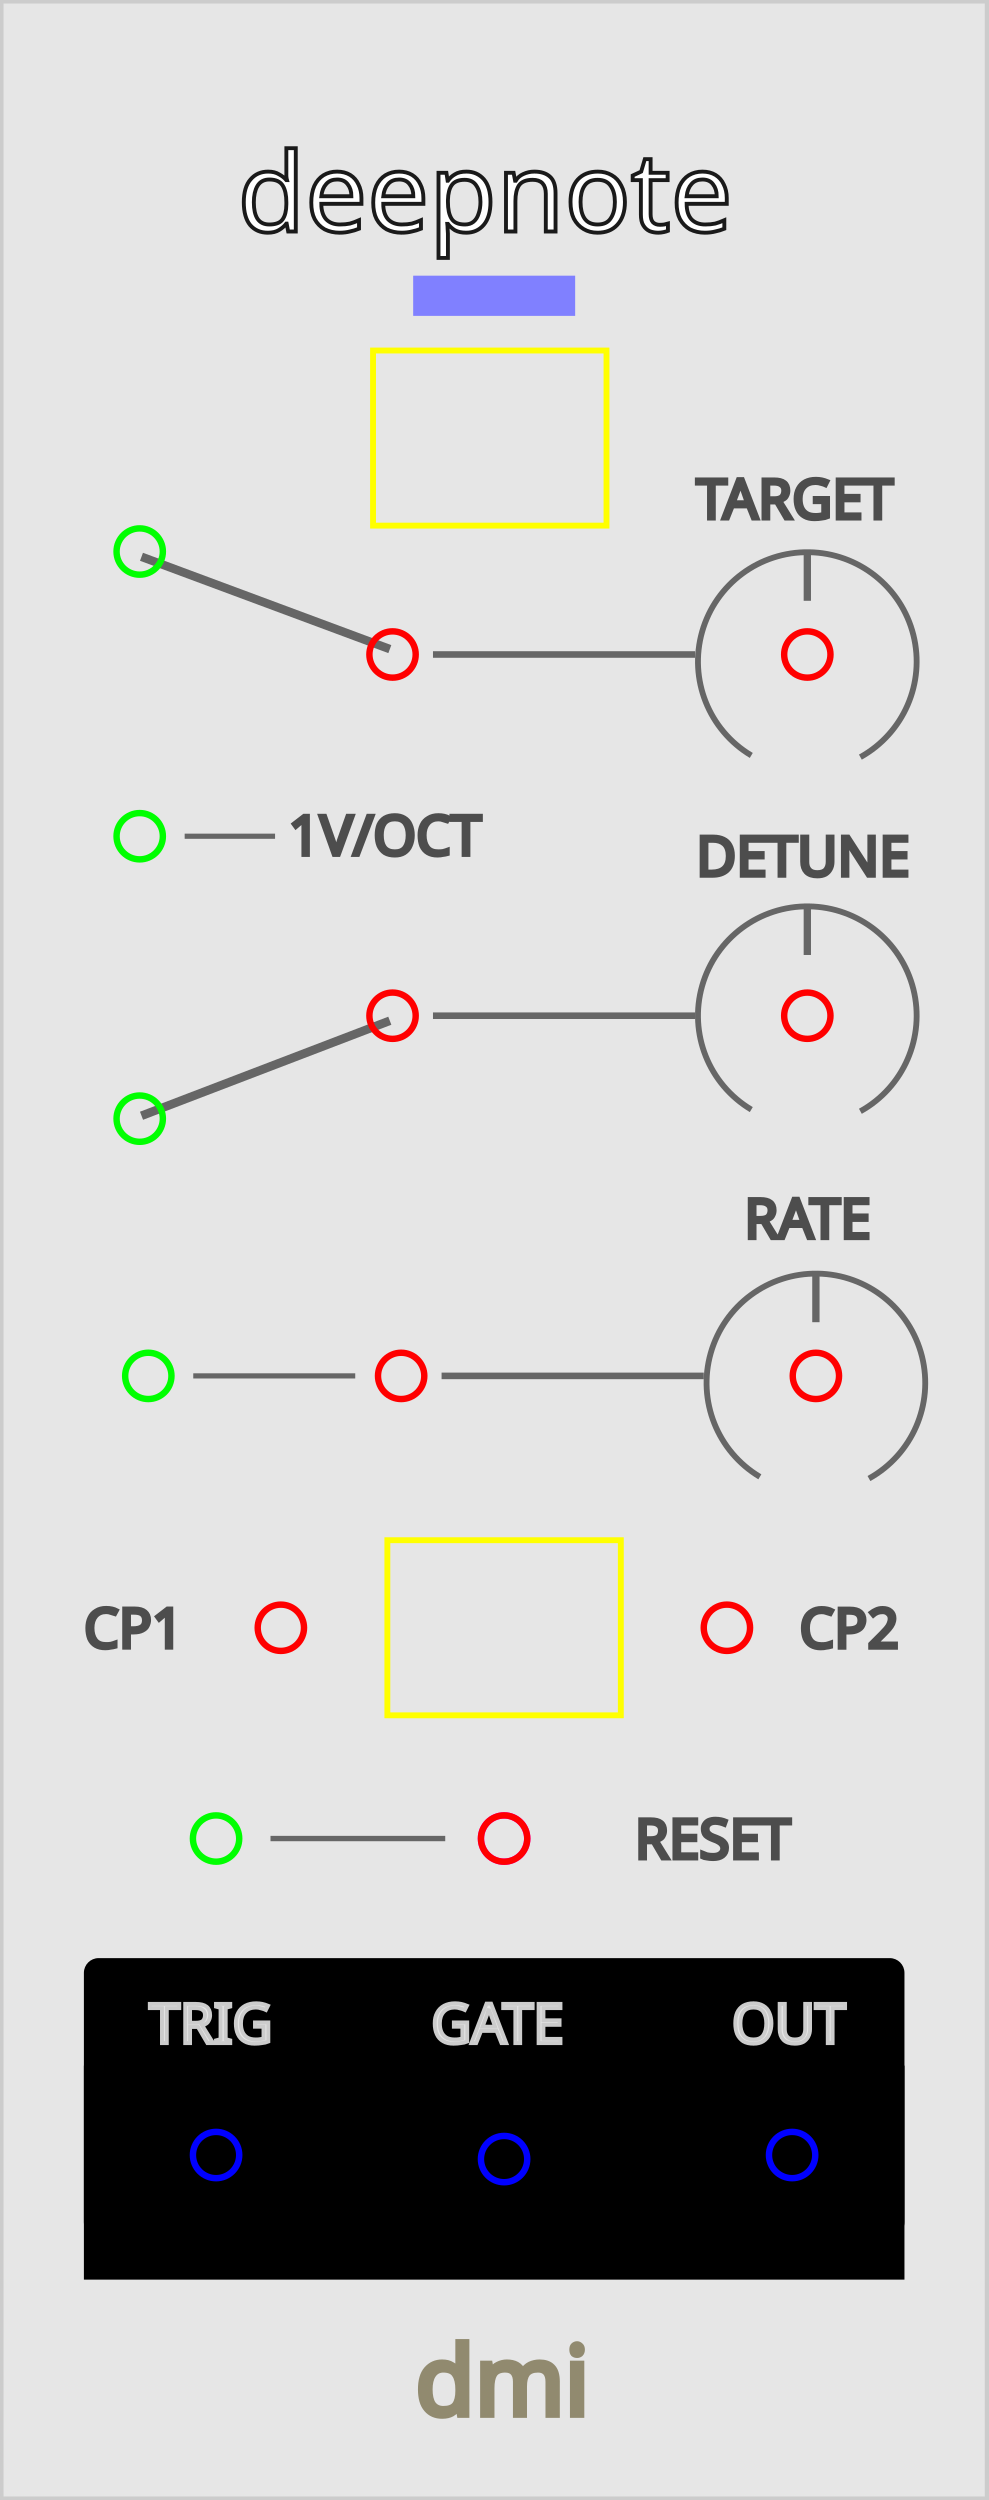
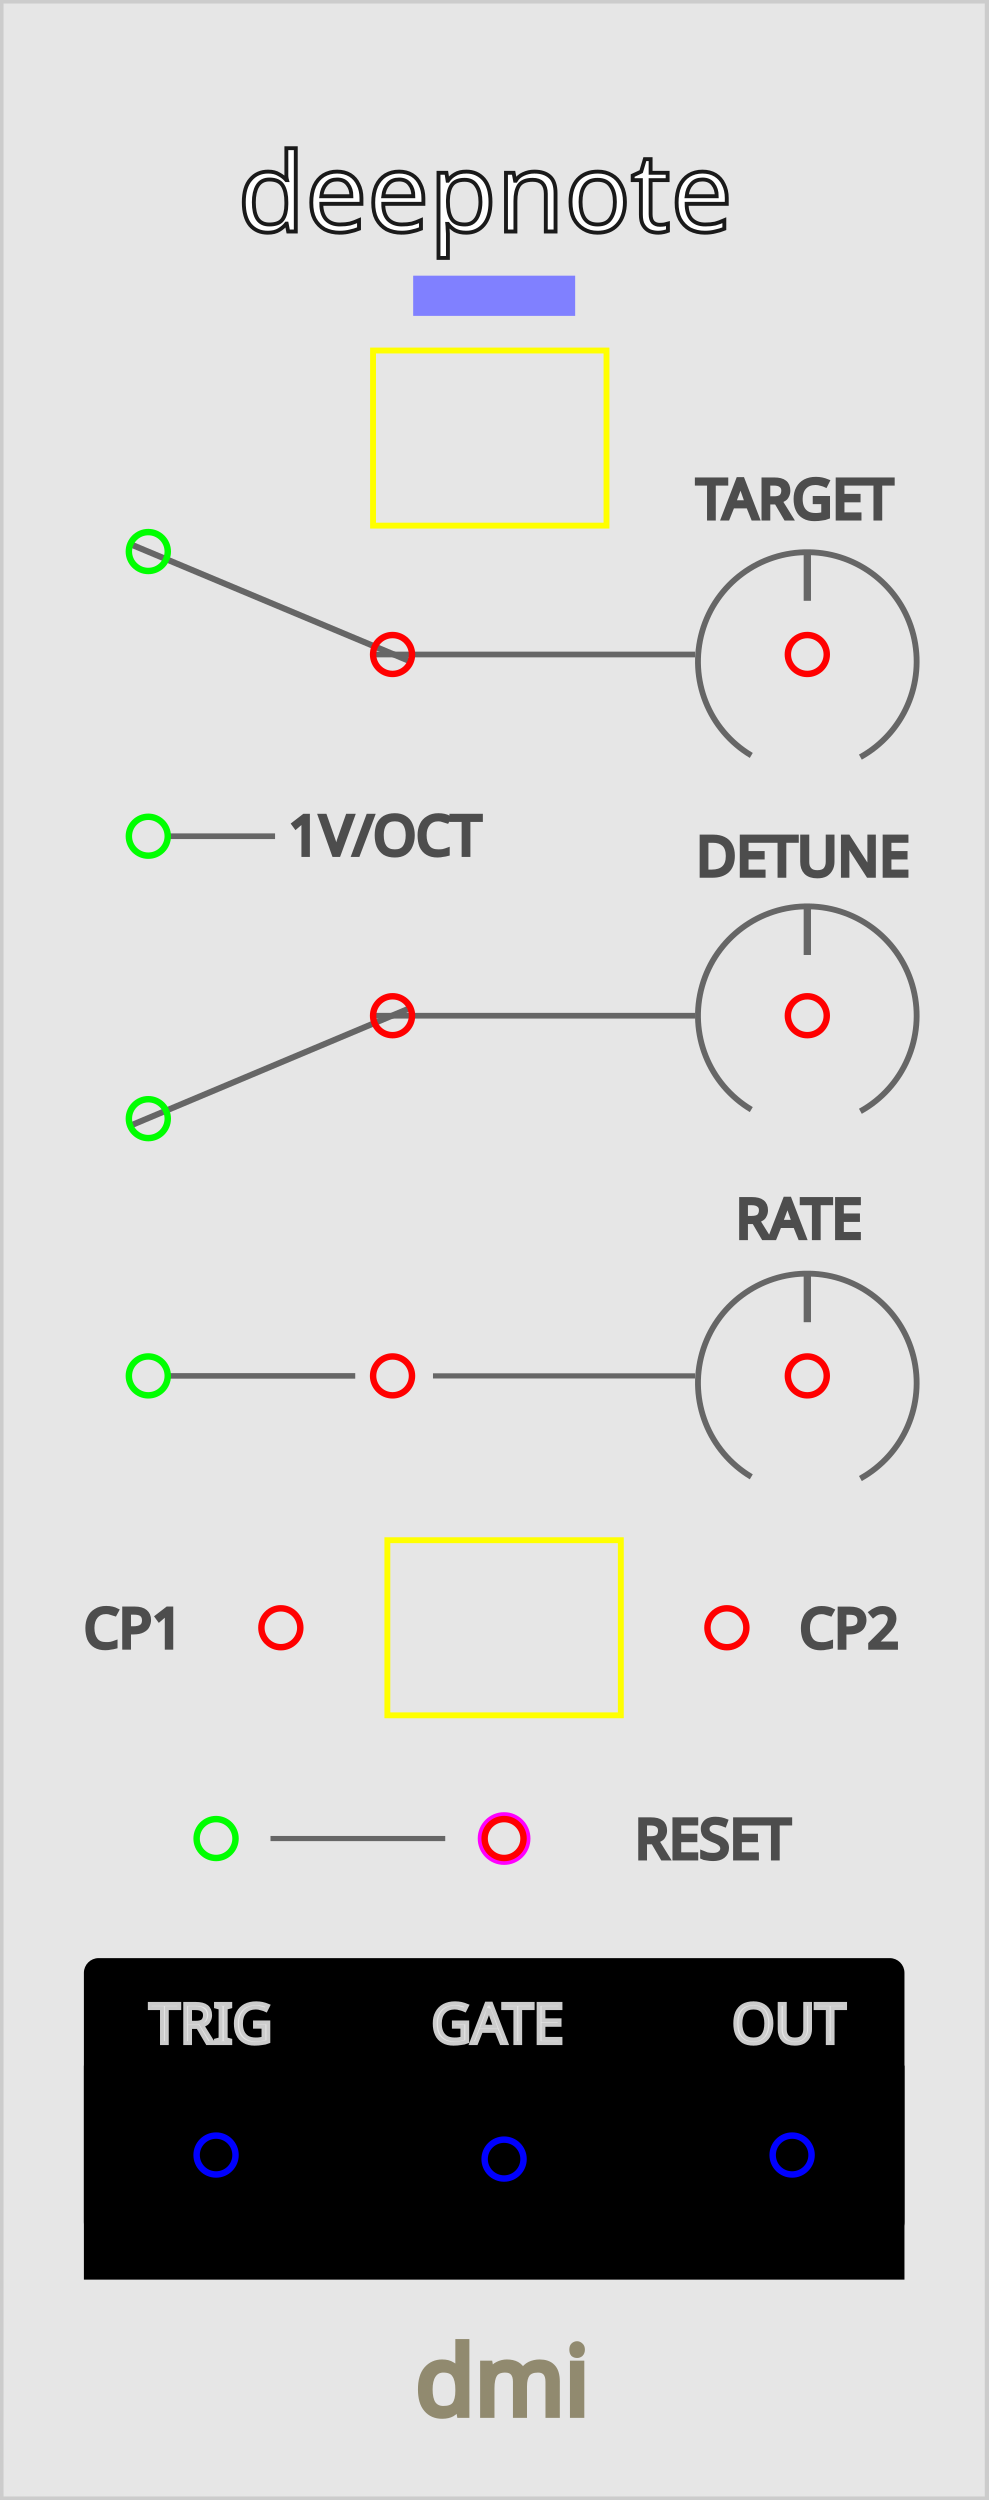
<svg xmlns="http://www.w3.org/2000/svg" width="50.8mm" height="128.5mm" viewBox="0 0 50.8 128.5" version="1.1" id="svg1" xml:space="preserve">
  <defs id="defs1">
    <rect x="66.866" y="51.133" width="80.239" height="356.358" id="rect34" />
    <rect x="24.387" y="130.586" width="115.639" height="77.879" id="rect32" />
    <rect x="31.466" y="60.573" width="3.147" height="18.093" id="rect20" />
    <rect x="63.72" y="1.573" width="66.866" height="92.039" id="rect19" />
    <rect x="-7.08" y="-6.293" width="168.346" height="76.306" id="rect13" />
  </defs>
  <g id="layer1" style="display:inline">
    <rect style="fill:#e6e6e6;stroke:#cccccc;stroke-width:0.364" id="rect2" width="50.8" height="128.5" x="1.637579e-15" y="3.7192471e-15" ry="0" />
    <rect style="display:inline;fill:#000000;stroke-width:0.387;stroke-dasharray:none" id="rect50" width="42.177" height="11.001" x="4.312" y="106.172" ry="0" />
    <rect style="display:inline;fill:#000000;stroke-width:0.387;stroke-dasharray:none" id="rect1" width="42.177" height="14.331" x="4.312" y="100.647" ry="0.757" />
    <text xml:space="preserve" style="font-style:normal;font-variant:normal;font-weight:normal;font-stretch:normal;font-size:3.528px;font-family:Sans;-inkscape-font-specification:'Sans, Normal';font-variant-ligatures:normal;font-variant-caps:normal;font-variant-numeric:normal;font-variant-east-asian:normal;text-align:start;writing-mode:lr-tb;direction:ltr;text-anchor:start;fill:#e6e6e6;stroke:#cccccc;stroke-width:0.2;stroke-dasharray:none;stroke-opacity:1" x="37.622" y="105.018" id="text21">
      <tspan id="tspan21" style="font-style:normal;font-variant:normal;font-weight:normal;font-stretch:normal;font-size:2.822px;font-family:Sans;-inkscape-font-specification:'Sans, Normal';font-variant-ligatures:normal;font-variant-caps:normal;font-variant-numeric:normal;font-variant-east-asian:normal;fill:#e6e6e6;stroke:#cccccc;stroke-width:0.2;stroke-dasharray:none" x="37.622" y="105.018">OUT</tspan>
    </text>
    <text xml:space="preserve" style="font-style:normal;font-variant:normal;font-weight:normal;font-stretch:normal;font-size:3.528px;font-family:Sans;-inkscape-font-specification:'Sans, Normal';font-variant-ligatures:normal;font-variant-caps:normal;font-variant-numeric:normal;font-variant-east-asian:normal;text-align:start;writing-mode:lr-tb;direction:ltr;text-anchor:start;fill:#e6e6e6;stroke:#cccccc;stroke-width:0.2;stroke-dasharray:none;stroke-opacity:1" x="22.172" y="105.017" id="text22">
      <tspan id="tspan22" style="font-style:normal;font-variant:normal;font-weight:normal;font-stretch:normal;font-size:2.822px;font-family:Sans;-inkscape-font-specification:'Sans, Normal';font-variant-ligatures:normal;font-variant-caps:normal;font-variant-numeric:normal;font-variant-east-asian:normal;fill:#e6e6e6;stroke:#cccccc;stroke-width:0.2;stroke-dasharray:none" x="22.172" y="105.017">GATE</tspan>
    </text>
    <text xml:space="preserve" style="font-style:normal;font-variant:normal;font-weight:normal;font-stretch:normal;font-size:3.528px;font-family:Sans;-inkscape-font-specification:'Sans, Normal';font-variant-ligatures:normal;font-variant-caps:normal;font-variant-numeric:normal;font-variant-east-asian:normal;text-align:start;writing-mode:lr-tb;direction:ltr;text-anchor:start;fill:#ffffff;stroke:#1a1a1a;stroke-width:0.2;stroke-dasharray:none;stroke-opacity:1" x="12.218" y="11.899" id="text31">
      <tspan id="tspan31" style="font-style:normal;font-variant:normal;font-weight:normal;font-stretch:normal;font-size:5.644px;font-family:Sans;-inkscape-font-specification:'Sans, Normal';font-variant-ligatures:normal;font-variant-caps:normal;font-variant-numeric:normal;font-variant-east-asian:normal;fill:#ffffff;stroke:#1a1a1a;stroke-width:0.2;stroke-dasharray:none" x="12.218" y="11.899">deepnote</tspan>
    </text>
    <text xml:space="preserve" style="font-style:normal;font-variant:normal;font-weight:normal;font-stretch:normal;font-size:4.939px;font-family:Futura;-inkscape-font-specification:'Futura, Normal';font-variant-ligatures:normal;font-variant-caps:normal;font-variant-numeric:normal;font-variant-east-asian:normal;text-align:start;writing-mode:lr-tb;direction:ltr;text-anchor:start;fill:#918a6f;stroke:#918a6f;stroke-width:0.3" x="21.367" y="124.128" id="text2">
      <tspan id="tspan2" style="font-style:normal;font-variant:normal;font-weight:normal;font-stretch:normal;font-size:4.939px;font-family:Futura;-inkscape-font-specification:'Futura, Normal';font-variant-ligatures:normal;font-variant-caps:normal;font-variant-numeric:normal;font-variant-east-asian:normal;fill:#918a6f;stroke:#918a6f;stroke-width:0.3" x="21.367" y="124.128">dmi</tspan>
    </text>
    <path style="fill:#8080ff;stroke:#8080ff;stroke-width:2.066;stroke-dasharray:none" d="M 29.563,15.203 H 21.237 Z" id="path17" />
    <text xml:space="preserve" style="font-style:normal;font-variant:normal;font-weight:normal;font-stretch:normal;font-size:3.528px;font-family:Sans;-inkscape-font-specification:'Sans, Normal';font-variant-ligatures:normal;font-variant-caps:normal;font-variant-numeric:normal;font-variant-east-asian:normal;text-align:start;writing-mode:lr-tb;direction:ltr;text-anchor:start;fill:#e6e6e6;stroke:#cccccc;stroke-width:0.2;stroke-dasharray:none;stroke-opacity:1" x="7.668" y="105.017" id="text1">
      <tspan id="tspan1" style="font-style:normal;font-variant:normal;font-weight:normal;font-stretch:normal;font-size:2.822px;font-family:Sans;-inkscape-font-specification:'Sans, Normal';font-variant-ligatures:normal;font-variant-caps:normal;font-variant-numeric:normal;font-variant-east-asian:normal;fill:#e6e6e6;stroke:#cccccc;stroke-width:0.2;stroke-dasharray:none" x="7.668" y="105.017">TRIG</tspan>
    </text>
-     <path style="fill:#666666;stroke:#666666;stroke-width:0.276;stroke-dasharray:none" d="M 22.885,94.501 H 13.904 Z" id="path2" />
+     <path style="fill:#666666;stroke:#666666;stroke-width:0.266;stroke-dasharray:none" d="M 22.885,94.501 H 13.904 Z" id="path2" />
    <text xml:space="preserve" style="font-style:normal;font-variant:normal;font-weight:normal;font-stretch:normal;font-size:3.528px;font-family:Sans;-inkscape-font-specification:'Sans, Normal';font-variant-ligatures:normal;font-variant-caps:normal;font-variant-numeric:normal;font-variant-east-asian:normal;text-align:start;writing-mode:lr-tb;direction:ltr;text-anchor:start;display:inline;fill:#4d4d4d;stroke:#4d4d4d;stroke-width:0.2;stroke-dasharray:none;stroke-opacity:1" x="32.625" y="95.527" id="text3">
      <tspan id="tspan3" style="font-style:normal;font-variant:normal;font-weight:normal;font-stretch:normal;font-size:2.822px;font-family:Sans;-inkscape-font-specification:'Sans, Normal';font-variant-ligatures:normal;font-variant-caps:normal;font-variant-numeric:normal;font-variant-east-asian:normal;fill:#4d4d4d;stroke:#4d4d4d;stroke-width:0.2;stroke-dasharray:none" x="32.625" y="95.527">RESET</tspan>
    </text>
-     <path style="display:inline;fill:#666666;stroke:#666666;stroke-width:0.266;stroke-dasharray:none" d="M 18.259,70.721 H 9.933 Z" id="path21" />
+     <path style="display:inline;fill:#666666;stroke:#666666;stroke-width:0.285;stroke-dasharray:none" d="M 18.259,70.721 H 8.685 Z" id="path21" />
    <text xml:space="preserve" style="font-style:normal;font-variant:normal;font-weight:normal;font-stretch:normal;font-size:3.528px;font-family:Sans;-inkscape-font-specification:'Sans, Normal';font-variant-ligatures:normal;font-variant-caps:normal;font-variant-numeric:normal;font-variant-east-asian:normal;text-align:start;writing-mode:lr-tb;direction:ltr;text-anchor:start;display:inline;fill:#4d4d4d;stroke:#4d4d4d;stroke-width:0.2;stroke-dasharray:none;stroke-opacity:1" x="4.316" y="84.693" id="text28">
      <tspan id="tspan28" style="font-style:normal;font-variant:normal;font-weight:normal;font-stretch:normal;font-size:2.822px;font-family:Sans;-inkscape-font-specification:'Sans, Normal';font-variant-ligatures:normal;font-variant-caps:normal;font-variant-numeric:normal;font-variant-east-asian:normal;fill:#4d4d4d;stroke:#4d4d4d;stroke-width:0.2;stroke-dasharray:none" x="4.316" y="84.693">CP1</tspan>
    </text>
    <text xml:space="preserve" style="font-style:normal;font-variant:normal;font-weight:normal;font-stretch:normal;font-size:3.528px;font-family:Sans;-inkscape-font-specification:'Sans, Normal';font-variant-ligatures:normal;font-variant-caps:normal;font-variant-numeric:normal;font-variant-east-asian:normal;text-align:start;writing-mode:lr-tb;direction:ltr;text-anchor:start;display:inline;fill:#4d4d4d;stroke:#4d4d4d;stroke-width:0.2;stroke-dasharray:none;stroke-opacity:1" x="41.094" y="84.696" id="text14">
      <tspan style="font-style:normal;font-variant:normal;font-weight:normal;font-stretch:normal;font-size:2.822px;font-family:Sans;-inkscape-font-specification:'Sans, Normal';font-variant-ligatures:normal;font-variant-caps:normal;font-variant-numeric:normal;font-variant-east-asian:normal;fill:#4d4d4d;stroke:#4d4d4d;stroke-width:0.2;stroke-dasharray:none" x="41.094" y="84.696" id="tspan16">CP2</tspan>
    </text>
-     <path style="display:inline;fill:#666666;stroke:#666666;stroke-width:0.338;stroke-dasharray:none" d="M 36.174,70.721 H 22.697 Z" id="path14" />
-     <path style="display:inline;fill:#666666;stroke:#666666;stroke-width:0.338;stroke-dasharray:none" d="M 35.732,52.208 H 22.255 Z" id="path4" />
+     <path style="display:inline;fill:#666666;stroke:#666666;stroke-width:0.266;stroke-dasharray:none" d="M 35.732,70.721 H 22.255 Z" id="path14" />
+     <path style="display:inline;fill:#666666;stroke:#666666;stroke-width:0.294;stroke-dasharray:none" d="M 35.732,52.208 H 19.289 Z" id="path4" />
    <path style="display:inline;fill:none;stroke:#666666;stroke-width:0.3;stroke-dasharray:none;stroke-opacity:1" id="path6" d="m 38.616,57.033 a 5.62,5.62 0 0 1 -2.526,-6.362 5.62,5.62 0 0 1 5.494,-4.083 5.62,5.62 0 0 1 5.363,4.253 5.62,5.62 0 0 1 -2.724,6.279" />
    <path style="display:inline;fill:#333333;stroke:#666666;stroke-width:0.376;stroke-dasharray:none" d="m 41.496,46.588 v 2.498 z" id="path7" />
-     <text xml:space="preserve" style="display:inline;font-style:normal;font-variant:normal;font-weight:normal;font-stretch:normal;font-size:3.528px;font-family:Sans;-inkscape-font-specification:'Sans, Normal';font-variant-ligatures:normal;font-variant-caps:normal;font-variant-numeric:normal;font-variant-east-asian:normal;text-align:start;writing-mode:lr-tb;direction:ltr;text-anchor:start;fill:#4d4d4d;stroke:#4d4d4d;stroke-width:0.2;stroke-dasharray:none;stroke-opacity:1" x="35.78" y="45.018" id="text15">
+     <text xml:space="preserve" style="font-style:normal;font-variant:normal;font-weight:normal;font-stretch:normal;font-size:3.528px;font-family:Sans;-inkscape-font-specification:'Sans, Normal';font-variant-ligatures:normal;font-variant-caps:normal;font-variant-numeric:normal;font-variant-east-asian:normal;text-align:start;writing-mode:lr-tb;direction:ltr;text-anchor:start;display:inline;fill:#4d4d4d;stroke:#4d4d4d;stroke-width:0.2;stroke-dasharray:none;stroke-opacity:1" x="35.78" y="45.018" id="text15">
      <tspan id="tspan15" style="font-style:normal;font-variant:normal;font-weight:normal;font-stretch:normal;font-size:2.822px;font-family:'Devanagari Sangam MN';-inkscape-font-specification:'Devanagari Sangam MN, Normal';font-variant-ligatures:normal;font-variant-caps:normal;font-variant-numeric:normal;font-variant-east-asian:normal;fill:#4d4d4d;stroke:#4d4d4d;stroke-width:0.2;stroke-dasharray:none" x="35.78" y="45.018">DETUNE</tspan>
    </text>
-     <path style="display:inline;fill:#333333;stroke:#666666;stroke-width:0.376;stroke-dasharray:none" d="m 41.937,65.463 v 2.498 z" id="path13" />
-     <path style="display:inline;fill:none;stroke:#666666;stroke-width:0.3;stroke-dasharray:none;stroke-opacity:1" id="path12" d="M 39.057,75.909 A 5.62,5.62 0 0 1 36.532,69.547 5.62,5.62 0 0 1 42.026,65.464 5.62,5.62 0 0 1 47.389,69.718 5.62,5.62 0 0 1 44.664,75.997" />
-     <text xml:space="preserve" style="display:inline;font-style:normal;font-variant:normal;font-weight:normal;font-stretch:normal;font-size:3.528px;font-family:Sans;-inkscape-font-specification:'Sans, Normal';font-variant-ligatures:normal;font-variant-caps:normal;font-variant-numeric:normal;font-variant-east-asian:normal;text-align:start;writing-mode:lr-tb;direction:ltr;text-anchor:start;fill:#4d4d4d;stroke:#4d4d4d;stroke-width:0.2;stroke-dasharray:none;stroke-opacity:1" x="38.253" y="63.644" id="text25">
-       <tspan id="tspan25" style="font-style:normal;font-variant:normal;font-weight:normal;font-stretch:normal;font-size:2.822px;font-family:Sans;-inkscape-font-specification:'Sans, Normal';font-variant-ligatures:normal;font-variant-caps:normal;font-variant-numeric:normal;font-variant-east-asian:normal;fill:#4d4d4d;stroke:#4d4d4d;stroke-width:0.2;stroke-dasharray:none" x="38.253" y="63.644">RATE</tspan>
+     <path style="display:inline;fill:#333333;stroke:#666666;stroke-width:0.376;stroke-dasharray:none" d="m 41.496,65.463 v 2.498 z" id="path13" />
+     <path style="display:inline;fill:none;stroke:#666666;stroke-width:0.3;stroke-dasharray:none;stroke-opacity:1" id="path12" d="m 38.616,75.909 a 5.62,5.62 0 0 1 -2.526,-6.362 5.62,5.62 0 0 1 5.494,-4.083 5.62,5.62 0 0 1 5.363,4.253 5.62,5.62 0 0 1 -2.724,6.279" />
+     <text xml:space="preserve" style="font-style:normal;font-variant:normal;font-weight:normal;font-stretch:normal;font-size:3.528px;font-family:Sans;-inkscape-font-specification:'Sans, Normal';font-variant-ligatures:normal;font-variant-caps:normal;font-variant-numeric:normal;font-variant-east-asian:normal;text-align:start;writing-mode:lr-tb;direction:ltr;text-anchor:start;display:inline;fill:#4d4d4d;stroke:#4d4d4d;stroke-width:0.2;stroke-dasharray:none;stroke-opacity:1" x="37.812" y="63.644" id="text25">
+       <tspan id="tspan25" style="font-style:normal;font-variant:normal;font-weight:normal;font-stretch:normal;font-size:2.822px;font-family:Sans;-inkscape-font-specification:'Sans, Normal';font-variant-ligatures:normal;font-variant-caps:normal;font-variant-numeric:normal;font-variant-east-asian:normal;fill:#4d4d4d;stroke:#4d4d4d;stroke-width:0.2;stroke-dasharray:none" x="37.812" y="63.644">RATE</tspan>
    </text>
    <text xml:space="preserve" style="display:inline;font-style:normal;font-variant:normal;font-weight:normal;font-stretch:normal;font-size:3.528px;font-family:Sans;-inkscape-font-specification:'Sans, Normal';font-variant-ligatures:normal;font-variant-caps:normal;font-variant-numeric:normal;font-variant-east-asian:normal;text-align:start;writing-mode:lr-tb;direction:ltr;text-anchor:start;fill:#4d4d4d;stroke:#4d4d4d;stroke-width:0.2;stroke-dasharray:none;stroke-opacity:1" x="35.785" y="26.659" id="text33">
      <tspan id="tspan33" style="font-style:normal;font-variant:normal;font-weight:normal;font-stretch:normal;font-size:2.822px;font-family:'Devanagari Sangam MN';-inkscape-font-specification:'Devanagari Sangam MN, Normal';font-variant-ligatures:normal;font-variant-caps:normal;font-variant-numeric:normal;font-variant-east-asian:normal;fill:#4d4d4d;stroke:#4d4d4d;stroke-width:0.2;stroke-dasharray:none" x="35.785" y="26.659">TARGET</tspan>
    </text>
    <path style="display:inline;fill:none;stroke:#666666;stroke-width:0.3;stroke-dasharray:none;stroke-opacity:1" id="path9" d="m 38.616,38.829 a 5.62,5.62 0 0 1 -2.526,-6.362 5.62,5.62 0 0 1 5.494,-4.083 5.62,5.62 0 0 1 5.363,4.253 5.62,5.62 0 0 1 -2.724,6.279" />
    <path style="display:inline;fill:#333333;stroke:#666666;stroke-width:0.376;stroke-dasharray:none" d="m 41.496,28.383 v 2.498 z" id="path10" />
    <text xml:space="preserve" style="display:inline;font-style:normal;font-variant:normal;font-weight:normal;font-stretch:normal;font-size:3.528px;font-family:Sans;-inkscape-font-specification:'Sans, Normal';font-variant-ligatures:normal;font-variant-caps:normal;font-variant-numeric:normal;font-variant-east-asian:normal;text-align:start;writing-mode:lr-tb;direction:ltr;text-anchor:start;fill:#4d4d4d;stroke:#4d4d4d;stroke-width:0.2;stroke-dasharray:none;stroke-opacity:1" x="14.83" y="43.948" id="text18">
      <tspan style="font-style:normal;font-variant:normal;font-weight:normal;font-stretch:normal;font-size:2.822px;font-family:'Devanagari Sangam MN';-inkscape-font-specification:'Devanagari Sangam MN, Normal';font-variant-ligatures:normal;font-variant-caps:normal;font-variant-numeric:normal;font-variant-east-asian:normal;fill:#4d4d4d;stroke:#4d4d4d;stroke-width:0.2;stroke-dasharray:none" x="14.83" y="43.948" id="tspan19">1V/OCT</tspan>
    </text>
-     <path style="display:inline;fill:#666666;stroke:#666666;stroke-width:0.439;stroke-dasharray:none" d="M 20.037,33.365 7.272,28.619 Z" id="path18" />
-     <path style="display:inline;fill:#666666;stroke:#666666;stroke-width:0.266;stroke-dasharray:none" d="M 14.138,42.982 H 9.492 Z" id="path1" />
-     <path style="display:inline;fill:#666666;stroke:#666666;stroke-width:0.338;stroke-dasharray:none" d="M 35.732,33.641 H 22.255 Z" id="path3" />
-     <path style="display:inline;fill:#666666;stroke:#666666;stroke-width:0.445;stroke-dasharray:none" d="M 20.036,52.465 7.274,57.35 Z" id="path5" />
+     <path style="display:inline;fill:#666666;stroke:#666666;stroke-width:0.314;stroke-dasharray:none" d="M 21.015,33.964 6.814,28.019 Z" id="path18" />
+     <path style="display:inline;fill:#666666;stroke:#666666;stroke-width:0.292;stroke-dasharray:none" d="M 14.138,42.982 H 8.555 Z" id="path1" />
+     <path style="display:inline;fill:#666666;stroke:#666666;stroke-width:0.294;stroke-dasharray:none" d="M 35.732,33.641 H 19.289 Z" id="path3" />
+     <path style="display:inline;fill:#666666;stroke:#666666;stroke-width:0.311;stroke-dasharray:none" d="M 20.962,51.864 6.745,57.839 Z" id="path5" />
  </g>
  <g id="layer2" style="display:inline">
-     <ellipse style="display:inline;fill:none;stroke:#0000ff;stroke-width:0.331;stroke-dasharray:none;stroke-opacity:1" id="ellipse1" cx="40.715" cy="110.769" rx="1.19" ry="1.19" />
-     <ellipse style="display:inline;fill:none;stroke:#0000ff;stroke-width:0.331;stroke-dasharray:none;stroke-opacity:1" id="ellipse51" cx="25.91" cy="110.977" rx="1.19" ry="1.19" />
-     <ellipse style="display:inline;fill:none;stroke:#0000ff;stroke-width:0.331;stroke-dasharray:none;stroke-opacity:1" id="ellipse2" cx="11.106" cy="110.769" rx="1.19" ry="1.19" />
-     <ellipse style="display:inline;fill:none;stroke:#00ff00;stroke-width:0.331;stroke-dasharray:none;stroke-opacity:1" id="ellipse3" cx="11.106" cy="94.501" rx="1.19" ry="1.19" />
-     <ellipse style="display:inline;fill:none;stroke:#ff0000;stroke-width:0.331;stroke-dasharray:none;stroke-opacity:1" id="ellipse57" cx="37.363" cy="83.667" rx="1.19" ry="1.19" />
+     <circle style="display:inline;fill:none;stroke:#0000ff;stroke-width:0.331;stroke-dasharray:none;stroke-opacity:1" id="ellipse1" cx="40.715" cy="110.769" r="1" />
+     <circle style="display:inline;fill:none;stroke:#0000ff;stroke-width:0.331;stroke-dasharray:none;stroke-opacity:1" id="ellipse51" cx="25.91" cy="110.977" r="1" />
+     <circle style="display:inline;fill:none;stroke:#0000ff;stroke-width:0.331;stroke-dasharray:none;stroke-opacity:1" id="ellipse2" cx="11.106" cy="110.769" r="1" />
+     <circle style="display:inline;fill:none;stroke:#00ff00;stroke-width:0.331;stroke-dasharray:none;stroke-opacity:1" id="ellipse3" cx="11.106" cy="94.501" r="1" />
+     <circle style="display:inline;fill:none;stroke:#ff0000;stroke-width:0.331;stroke-dasharray:none;stroke-opacity:1" id="ellipse57" cx="37.363" cy="83.667" r="1" />
    <rect style="display:inline;fill:none;stroke:#ffff00;stroke-width:0.302;stroke-dasharray:none;stroke-opacity:1" id="rect22" width="12" height="9" x="19.91" y="79.167" />
-     <ellipse style="display:inline;fill:none;stroke:#ff0000;stroke-width:0.331;stroke-dasharray:none;stroke-opacity:1" id="ellipse58" cx="14.436" cy="83.667" rx="1.19" ry="1.19" />
-     <ellipse style="display:inline;fill:none;stroke:#ff0000;stroke-width:0.331;stroke-dasharray:none;stroke-opacity:1" id="ellipse21" cx="20.619" cy="70.721" rx="1.19" ry="1.19" />
-     <ellipse style="display:inline;fill:none;stroke:#00ff00;stroke-width:0.331;stroke-dasharray:none;stroke-opacity:1" id="ellipse8" cx="7.623" cy="70.721" rx="1.19" ry="1.19" />
-     <ellipse style="display:inline;fill:none;stroke:#ff0000;stroke-width:0.331;stroke-dasharray:none;stroke-opacity:1" id="ellipse56" cx="41.937" cy="70.721" rx="1.19" ry="1.19" />
-     <ellipse style="display:inline;fill:none;stroke:#00ff00;stroke-width:0.331;stroke-dasharray:none;stroke-opacity:1" id="ellipse18" cx="7.181" cy="42.982" rx="1.19" ry="1.19" />
-     <ellipse style="display:inline;fill:none;stroke:#ff0000;stroke-width:0.331;stroke-dasharray:none;stroke-opacity:1" id="ellipse17" cx="20.177" cy="33.641" rx="1.19" ry="1.19" />
-     <ellipse style="display:inline;fill:none;stroke:#00ff00;stroke-width:0.331;stroke-dasharray:none;stroke-opacity:1" id="ellipse52" cx="7.181" cy="28.349" rx="1.19" ry="1.19" />
+     <circle style="display:inline;fill:none;stroke:#ff0000;stroke-width:0.331;stroke-dasharray:none;stroke-opacity:1" id="ellipse58" cx="14.436" cy="83.667" r="1" />
+     <circle style="display:inline;fill:none;stroke:#ff0000;stroke-width:0.331;stroke-dasharray:none;stroke-opacity:1" id="ellipse21" cx="20.177" cy="70.721" r="1" />
+     <circle style="display:inline;fill:none;stroke:#00ff00;stroke-width:0.331;stroke-dasharray:none;stroke-opacity:1" id="ellipse8" cx="7.623" cy="70.721" r="1" />
+     <circle style="display:inline;fill:none;stroke:#ff0000;stroke-width:0.331;stroke-dasharray:none;stroke-opacity:1" id="ellipse56" cx="41.496" cy="70.721" r="1" />
+     <circle style="display:inline;fill:none;stroke:#00ff00;stroke-width:0.331;stroke-dasharray:none;stroke-opacity:1" id="ellipse18" cx="7.623" cy="42.982" r="1" />
+     <circle style="display:inline;fill:none;stroke:#ff0000;stroke-width:0.331;stroke-dasharray:none;stroke-opacity:1" id="ellipse17" cx="20.177" cy="33.641" r="1" />
+     <circle style="display:inline;fill:none;stroke:#00ff00;stroke-width:0.331;stroke-dasharray:none;stroke-opacity:1" id="ellipse52" cx="7.623" cy="28.349" r="1" />
    <rect style="fill:none;stroke:#ffff00;stroke-width:0.302;stroke-dasharray:none;stroke-opacity:1" id="rect23" width="12" height="9" x="19.174" y="18.017" />
-     <ellipse style="display:inline;fill:none;stroke:#ff0000;stroke-width:0.331;stroke-dasharray:none;stroke-opacity:1" id="ellipse55" cx="41.496" cy="33.641" rx="1.19" ry="1.19" />
-     <ellipse style="display:inline;fill:none;stroke:#ff0000;stroke-width:0.331;stroke-dasharray:none;stroke-opacity:1" id="ellipse54" cx="41.496" cy="52.208" rx="1.19" ry="1.19" />
-     <ellipse style="display:inline;fill:none;stroke:#ff0000;stroke-width:0.331;stroke-dasharray:none;stroke-opacity:1" id="ellipse5" cx="20.177" cy="52.208" rx="1.19" ry="1.19" />
-     <ellipse style="display:inline;fill:none;stroke:#00ff00;stroke-width:0.331;stroke-dasharray:none;stroke-opacity:1" id="ellipse53" cx="7.181" cy="57.499" rx="1.19" ry="1.19" />
-     <g id="g4" transform="translate(36.30542,11.47968)">
-       <ellipse style="display:inline;fill:none;stroke:#ff00ff;stroke-width:0.331;stroke-dasharray:none;stroke-opacity:1" id="ellipse4" cx="-10.395" cy="83.022" rx="1.19" ry="1.19" />
-       <ellipse style="display:inline;fill:none;stroke:#ff0000;stroke-width:0.331;stroke-dasharray:none;stroke-opacity:1" id="ellipse6" cx="-10.395" cy="83.022" rx="1.19" ry="1.19" />
-     </g>
+     <circle style="display:inline;fill:none;stroke:#ff0000;stroke-width:0.331;stroke-dasharray:none;stroke-opacity:1" id="ellipse55" cx="41.496" cy="33.641" r="1" />
+     <circle style="display:inline;fill:none;stroke:#ff0000;stroke-width:0.331;stroke-dasharray:none;stroke-opacity:1" id="ellipse54" cx="41.496" cy="52.208" r="1" />
+     <circle style="display:inline;fill:none;stroke:#ff0000;stroke-width:0.331;stroke-dasharray:none;stroke-opacity:1" id="ellipse5" cx="20.177" cy="52.208" r="1" />
+     <circle style="display:inline;fill:none;stroke:#00ff00;stroke-width:0.331;stroke-dasharray:none;stroke-opacity:1" id="ellipse53" cx="7.623" cy="57.499" r="1" />
+     <ellipse style="display:inline;fill:none;stroke:#ff00ff;stroke-width:0.331;stroke-dasharray:none;stroke-opacity:1" id="ellipse4" cx="25.91" cy="94.501" rx="1.19" ry="1.19" />
+     <circle style="display:inline;fill:none;stroke:#ff0000;stroke-width:0.331;stroke-dasharray:none;stroke-opacity:1" id="ellipse6" cx="25.91" cy="94.501" r="1" />
  </g>
</svg>
